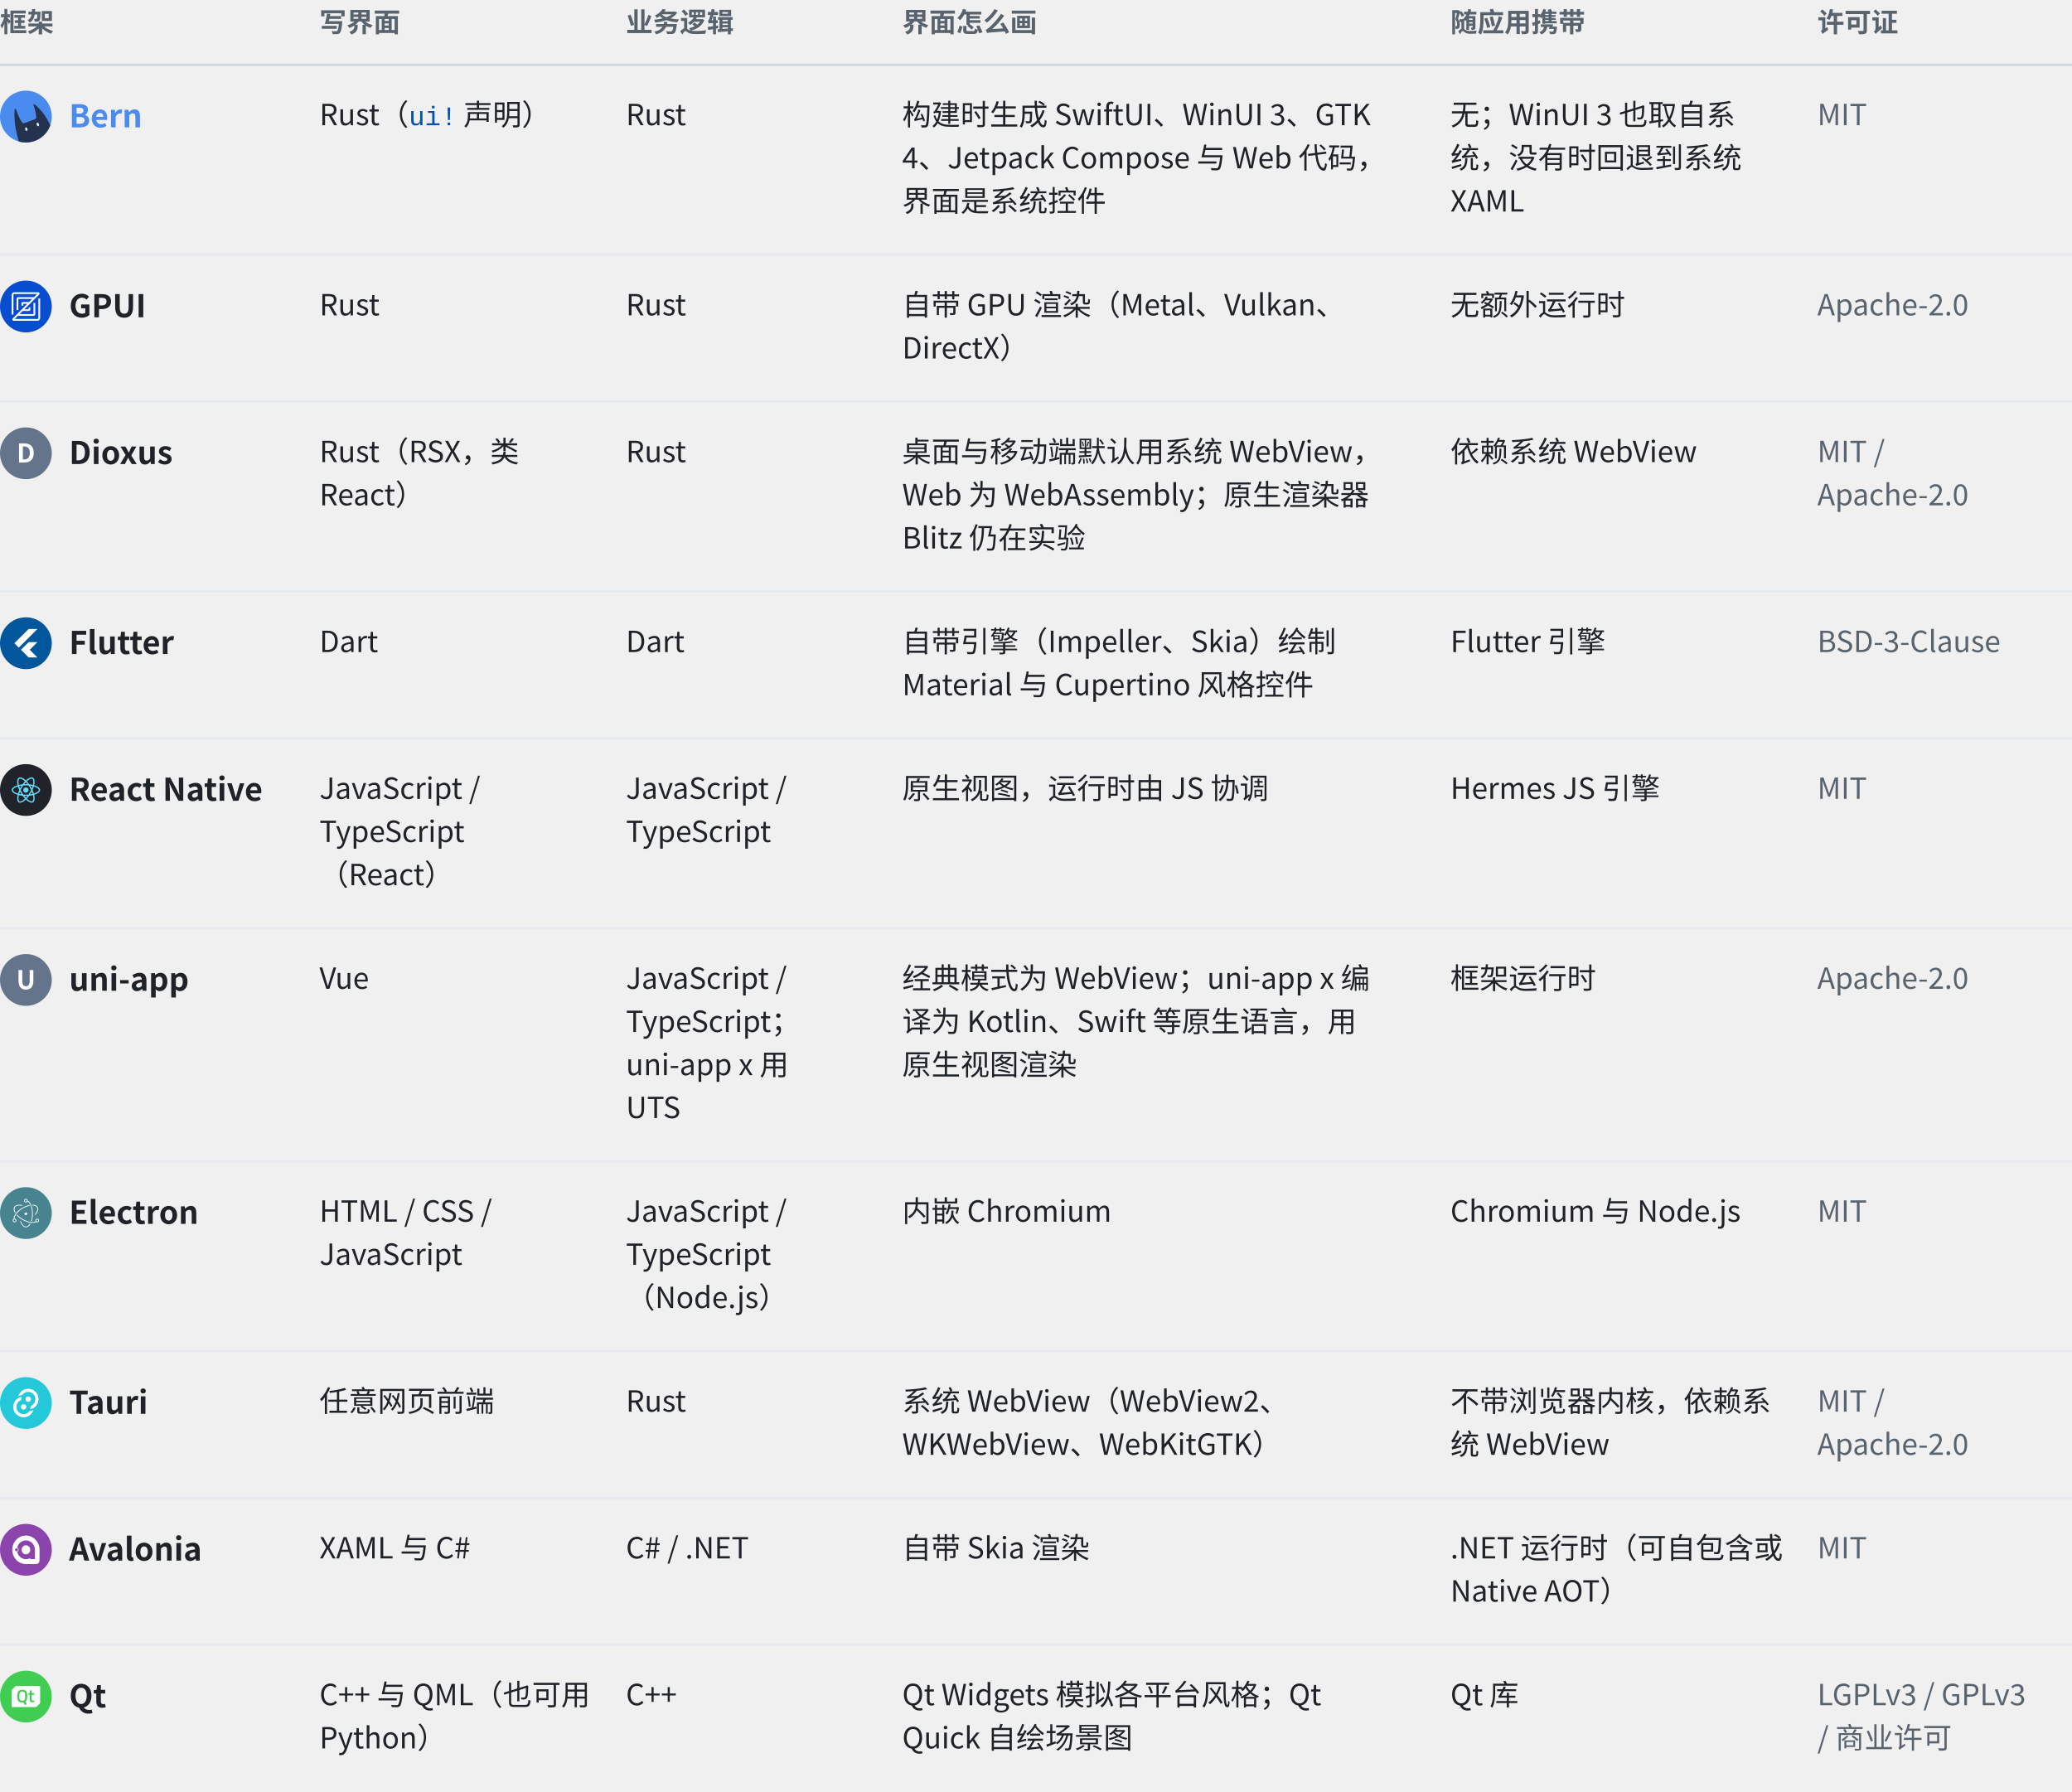
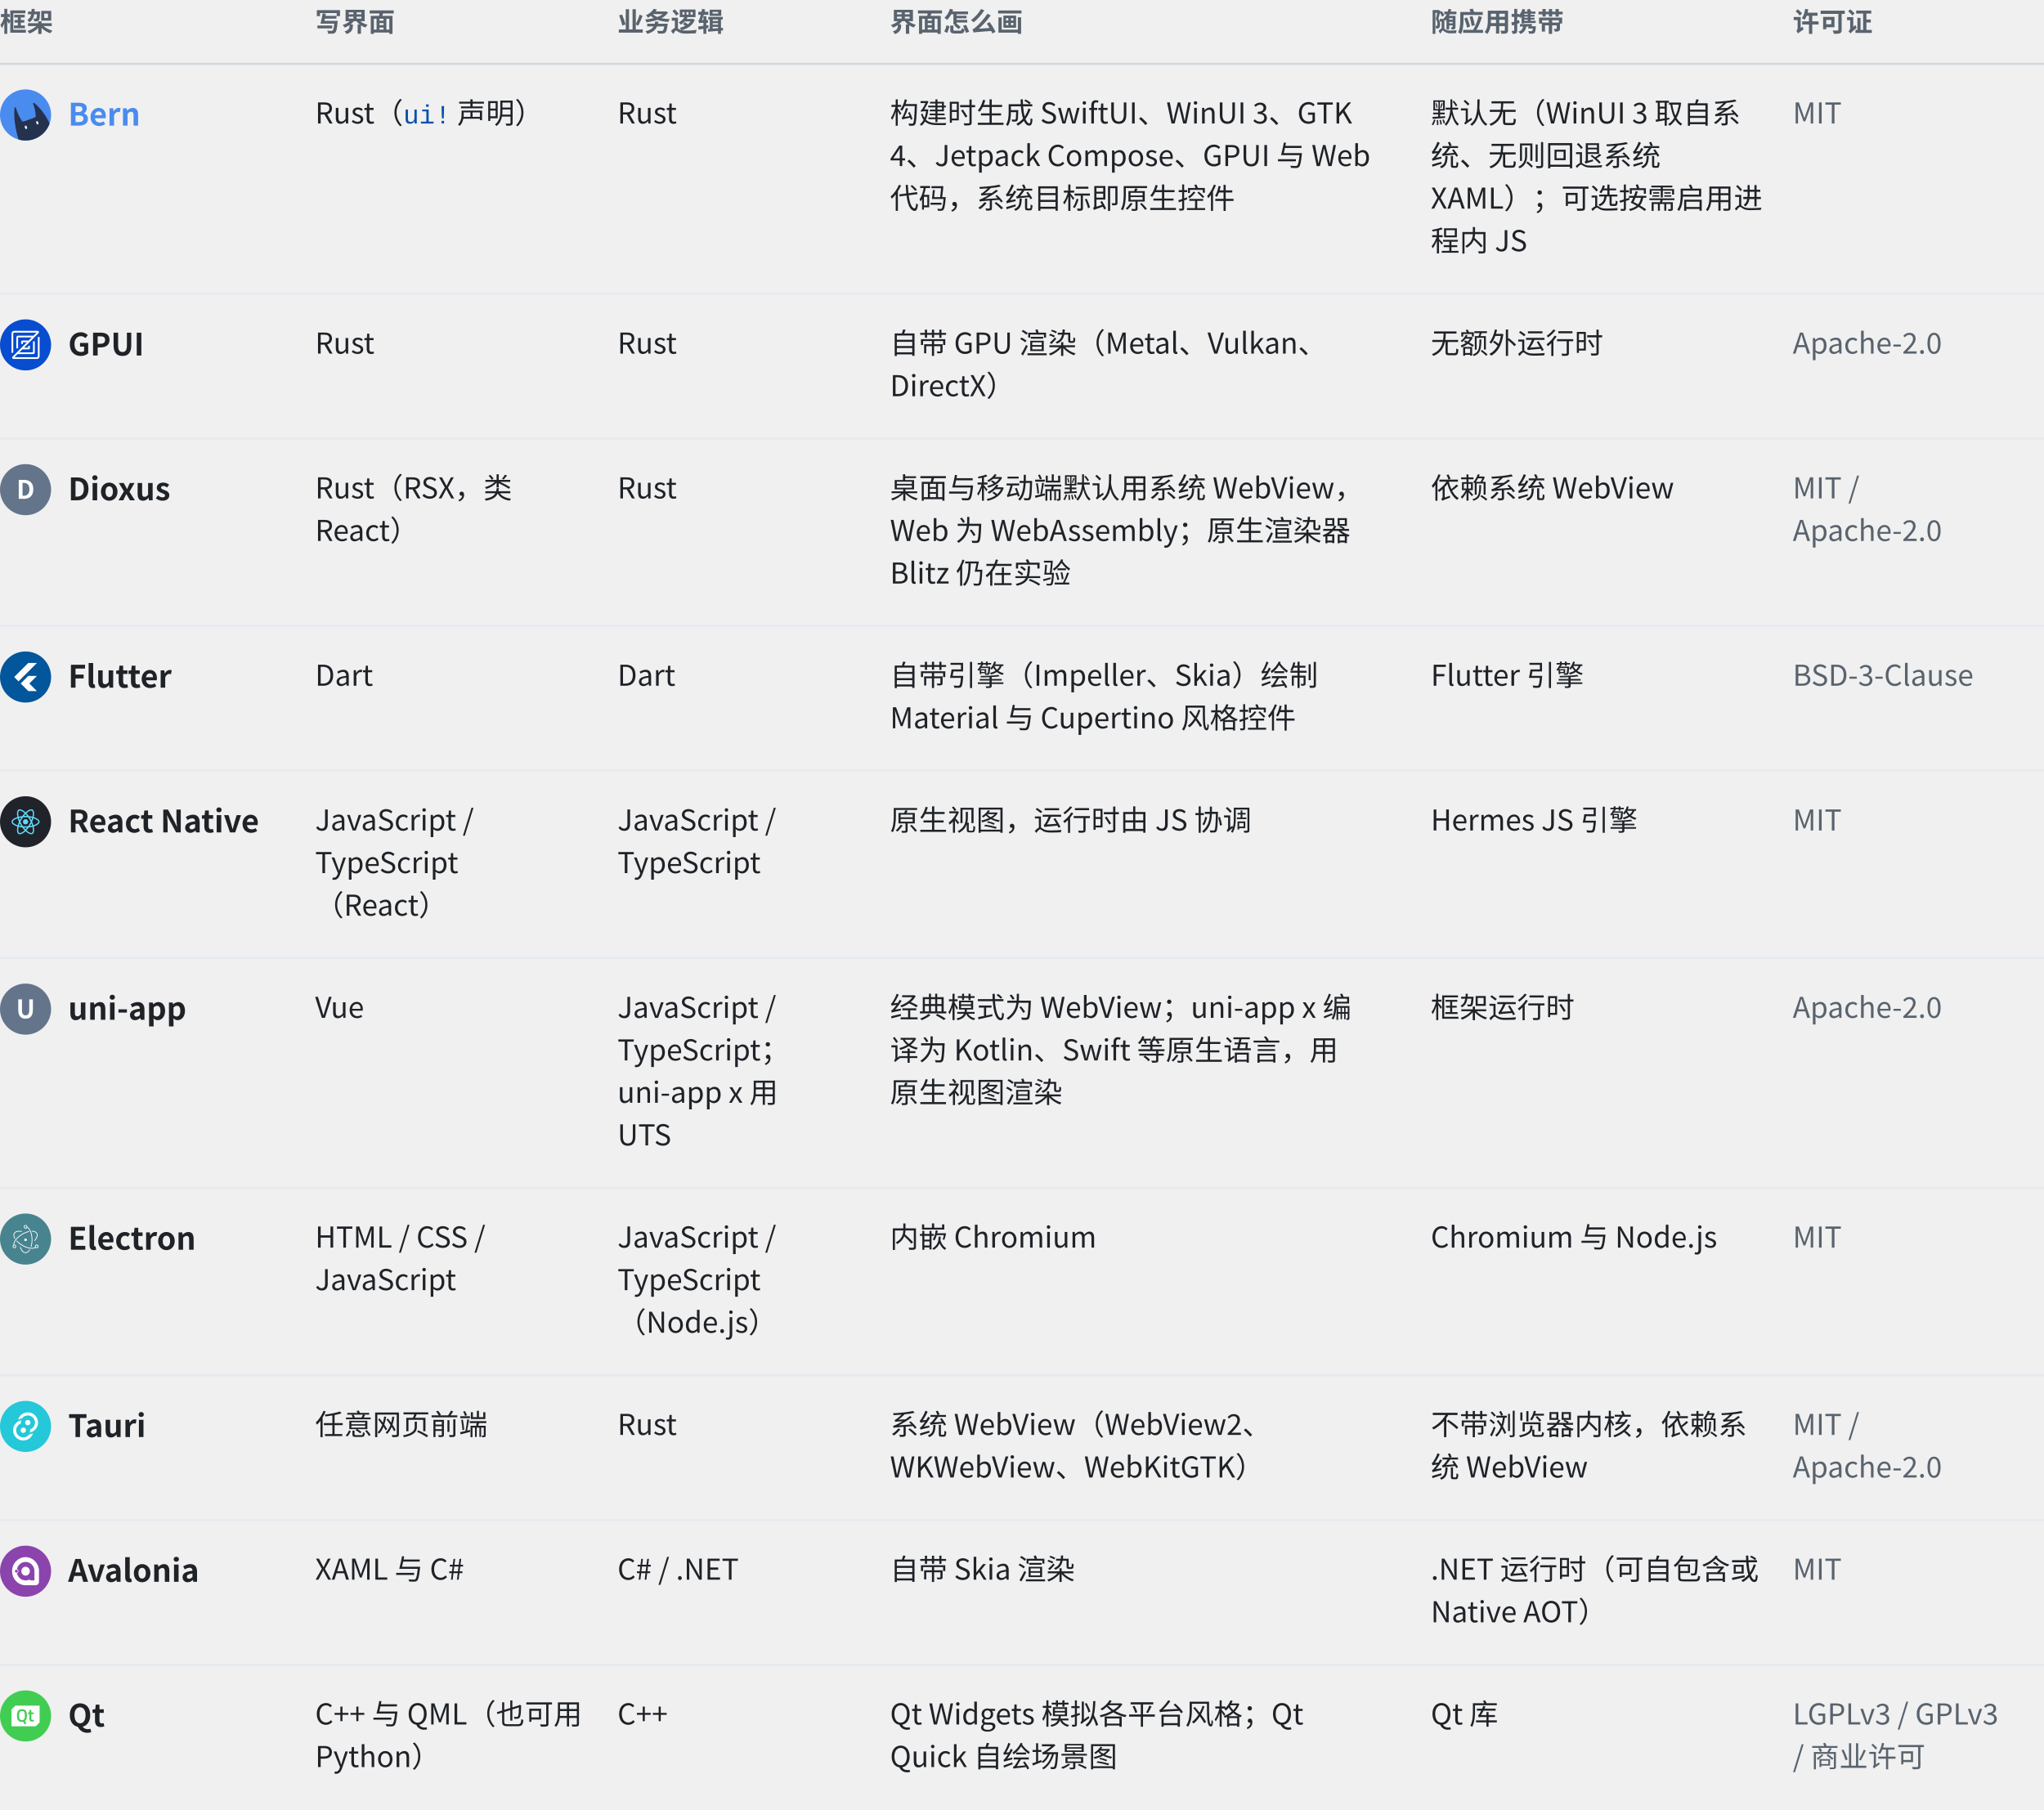
- <svg xmlns="http://www.w3.org/2000/svg" viewBox="0 0 960 830" width="960" height="830" font-family="-apple-system, BlinkMacSystemFont, 'Segoe UI', 'PingFang SC', 'Hiragino Sans GB', 'Microsoft YaHei', 'Noto Sans CJK SC', 'Helvetica Neue', Arial, sans-serif">
+ <svg xmlns="http://www.w3.org/2000/svg" viewBox="0 0 960 850" width="960" height="850" font-family="-apple-system, BlinkMacSystemFont, 'Segoe UI', 'PingFang SC', 'Hiragino Sans GB', 'Microsoft YaHei', 'Noto Sans CJK SC', 'Helvetica Neue', Arial, sans-serif">
  <defs>
    <symbol id="bern-logo" viewBox="0 0 1024 1024">
      <defs>
        <clipPath id="bern-symbol-disc">
          <circle cx="512" cy="512" r="512" />
        </clipPath>
      </defs>
      <g clip-path="url(#bern-symbol-disc)">
        <rect width="1024" height="1024" fill="#4A8BEF" />
        <path fill="#24324D" d="M 290.4 372.1 C 270.7 579.3 309.8 827.6 392.0 1060.0 L 1100 1100 L 1060.0 880.0 C 1013.0 692.2 904.4 451.5 684.3 270.5 A 14 14 0 0 0 662.4 286.5 C 693.7 364.2 711.6 444.8 715.3 529.4 A 36 36 0 0 1 691.6 564.9 C 620.6 590.7 549.5 616.5 478.5 642.4 A 36 36 0 0 1 436.0 628.1 C 383.8 547.6 344.6 461.1 317.8 369.5 A 14 14 0 0 0 290.4 372.1 Z" />
        <ellipse rx="22" ry="36" fill="#E8F4FF" transform="translate(520 760) rotate(-20)" />
        <ellipse rx="22" ry="36" fill="#E8F4FF" transform="translate(748 668) rotate(-20)" />
      </g>
    </symbol>
  </defs>
  <text x="0.0" y="14.8" font-size="12.5" fill="#59636E" font-weight="600">框架</text>
  <text x="148.0" y="14.8" font-size="12.5" fill="#59636E" font-weight="600">写界面</text>
  <text x="290.0" y="14.8" font-size="12.5" fill="#59636E" font-weight="600">业务逻辑</text>
  <text x="418.0" y="14.8" font-size="12.5" fill="#59636E" font-weight="600">界面怎么画</text>
  <text x="672.0" y="14.8" font-size="12.5" fill="#59636E" font-weight="600">随应用携带</text>
  <text x="842.0" y="14.8" font-size="12.5" fill="#59636E" font-weight="600">许可证</text>
  <line x1="0" y1="30.0" x2="960" y2="30.0" stroke="#D0D7DE" />
  <use href="#bern-logo" x="0.0" y="42.0" width="24.0" height="24.0" />
  <text x="32" y="59" font-size="14.5" font-weight="700" fill="#4A8BEF">Bern</text>
  <text x="148.0" y="58.0" font-size="13.5" fill="#1F2328">Rust（<tspan font-family="ui-monospace, SFMono-Regular, Menlo, Consolas, 'Liberation Mono', monospace" font-size="12.4" fill="#0550AE">ui!</tspan> 声明）</text>
  <text x="290.0" y="58.0" font-size="13.5" fill="#1F2328">Rust</text>
  <text x="418.0" y="58.0" font-size="13.5" fill="#1F2328">构建时生成 SwiftUI、WinUI 3、GTK</text>
-   <text x="418.0" y="78.0" font-size="13.5" fill="#1F2328">4、Jetpack Compose 与 Web 代码，</text>
-   <text x="418.0" y="98.0" font-size="13.5" fill="#1F2328">界面是系统控件</text>
-   <text x="672.0" y="58.0" font-size="13.5" fill="#1F2328">无；WinUI 3 也取自系</text>
-   <text x="672.0" y="78.0" font-size="13.5" fill="#1F2328">统，没有时回退到系统</text>
-   <text x="672.0" y="98.0" font-size="13.5" fill="#1F2328">XAML</text>
+   <text x="418.0" y="78.0" font-size="13.5" fill="#1F2328">4、Jetpack Compose、GPUI 与 Web</text>
+   <text x="418.0" y="98.0" font-size="13.5" fill="#1F2328">代码，系统目标即原生控件</text>
+   <text x="672.0" y="58.0" font-size="13.5" fill="#1F2328">默认无（WinUI 3 取自系</text>
+   <text x="672.0" y="78.0" font-size="13.5" fill="#1F2328">统、无则回退系统</text>
+   <text x="672.0" y="98.0" font-size="13.5" fill="#1F2328">XAML）；可选按需启用进</text>
+   <text x="672.0" y="118.0" font-size="13.5" fill="#1F2328">程内 JS</text>
  <text x="842.0" y="58.0" font-size="13.5" fill="#59636E">MIT</text>
-   <line x1="0" y1="118.0" x2="960" y2="118.0" stroke="#E6EAEF" />
-   <circle cx="12.0" cy="142.0" r="12.0" fill="#084CCF" />
-   <path d="M2.25 1.5a.75.75 0 0 0-.75.75v16.5H0V2.25A2.25 2.25 0 0 1 2.25 0h20.095c1.002 0 1.504 1.212.795 1.92L10.764 14.298h3.486V12.75h1.5v1.922a1.125 1.125 0 0 1-1.125 1.125H9.264l-2.578 2.578h11.689V9h1.5v9.375a1.5 1.5 0 0 1-1.5 1.5H5.185L2.562 22.5H21.75a.75.75 0 0 0 .75-.75V5.25H24v16.5A2.25 2.25 0 0 1 21.75 24H1.655C.653 24 .151 22.788.86 22.08L13.19 9.75H9.75v1.5h-1.5V9.375A1.125 1.125 0 0 1 9.375 8.25h5.314l2.625-2.625H5.625V15h-1.5V5.625a1.5 1.5 0 0 1 1.5-1.5h13.19L21.438 1.5z" fill="#FFFFFF" transform="translate(5.40 135.40) scale(0.55)" />
-   <text x="32" y="147" font-size="14.5" font-weight="700" fill="#1F2328">GPUI</text>
-   <text x="148.0" y="146.1" font-size="13.5" fill="#1F2328">Rust</text>
-   <text x="290.0" y="146.1" font-size="13.5" fill="#1F2328">Rust</text>
-   <text x="418.0" y="146.1" font-size="13.5" fill="#1F2328">自带 GPU 渲染（Metal、Vulkan、</text>
-   <text x="418.0" y="166.1" font-size="13.5" fill="#1F2328">DirectX）</text>
-   <text x="672.0" y="146.1" font-size="13.5" fill="#1F2328">无额外运行时</text>
-   <text x="842.0" y="146.1" font-size="13.5" fill="#59636E">Apache-2.0</text>
-   <line x1="0" y1="186.0" x2="960" y2="186.0" stroke="#E6EAEF" />
-   <circle cx="12.0" cy="210.0" r="12.0" fill="#64748B" />
-   <text x="12.0" y="214.3" text-anchor="middle" font-size="12.0" font-weight="700" fill="#FFFFFF">D</text>
-   <text x="32" y="215" font-size="14.5" font-weight="700" fill="#1F2328">Dioxus</text>
-   <text x="148.0" y="214.1" font-size="13.5" fill="#1F2328">Rust（RSX，类</text>
-   <text x="148.0" y="234.1" font-size="13.5" fill="#1F2328">React）</text>
-   <text x="290.0" y="214.1" font-size="13.5" fill="#1F2328">Rust</text>
-   <text x="418.0" y="214.1" font-size="13.5" fill="#1F2328">桌面与移动端默认用系统 WebView，</text>
-   <text x="418.0" y="234.1" font-size="13.5" fill="#1F2328">Web 为 WebAssembly；原生渲染器</text>
-   <text x="418.0" y="254.1" font-size="13.5" fill="#1F2328">Blitz 仍在实验</text>
-   <text x="672.0" y="214.1" font-size="13.5" fill="#1F2328">依赖系统 WebView</text>
-   <text x="842.0" y="214.1" font-size="13.5" fill="#59636E">MIT /</text>
-   <text x="842.0" y="234.1" font-size="13.5" fill="#59636E">Apache-2.0</text>
-   <line x1="0" y1="274.0" x2="960" y2="274.0" stroke="#E6EAEF" />
-   <circle cx="12.0" cy="298.0" r="12.0" fill="#02569B" />
-   <path d="M14.314 0L2.3 12 6 15.7 21.684.013h-7.357zm.014 11.072L7.857 17.53l6.47 6.47H21.7l-6.46-6.468 6.46-6.46h-7.37z" fill="#FFFFFF" transform="translate(5.40 291.40) scale(0.55)" />
-   <text x="32" y="303" font-size="14.5" font-weight="700" fill="#1F2328">Flutter</text>
-   <text x="148.0" y="302.1" font-size="13.5" fill="#1F2328">Dart</text>
-   <text x="290.0" y="302.1" font-size="13.5" fill="#1F2328">Dart</text>
-   <text x="418.0" y="302.1" font-size="13.5" fill="#1F2328">自带引擎（Impeller、Skia）绘制</text>
-   <text x="418.0" y="322.1" font-size="13.5" fill="#1F2328">Material 与 Cupertino 风格控件</text>
-   <text x="672.0" y="302.1" font-size="13.5" fill="#1F2328">Flutter 引擎</text>
-   <text x="842.0" y="302.1" font-size="13.5" fill="#59636E">BSD-3-Clause</text>
-   <line x1="0" y1="342.0" x2="960" y2="342.0" stroke="#E6EAEF" />
-   <circle cx="12.0" cy="366.0" r="12.0" fill="#20232A" />
-   <path d="M14.23 12.004a2.236 2.236 0 0 1-2.235 2.236 2.236 2.236 0 0 1-2.236-2.236 2.236 2.236 0 0 1 2.235-2.236 2.236 2.236 0 0 1 2.236 2.236zm2.648-10.69c-1.346 0-3.107.96-4.888 2.622-1.78-1.653-3.542-2.602-4.887-2.602-.41 0-.783.093-1.106.278-1.375.793-1.683 3.264-.973 6.365C1.98 8.917 0 10.42 0 12.004c0 1.59 1.99 3.097 5.043 4.03-.704 3.113-.39 5.588.988 6.38.32.187.69.275 1.102.275 1.345 0 3.107-.96 4.888-2.624 1.78 1.654 3.542 2.603 4.887 2.603.41 0 .783-.09 1.106-.275 1.374-.792 1.683-3.263.973-6.365C22.02 15.096 24 13.59 24 12.004c0-1.59-1.99-3.097-5.043-4.032.704-3.11.39-5.587-.988-6.38-.318-.184-.688-.277-1.092-.278zm-.005 1.09v.006c.225 0 .406.044.558.127.666.382.955 1.835.73 3.704-.054.46-.142.945-.25 1.44-.96-.236-2.006-.417-3.107-.534-.66-.905-1.345-1.727-2.035-2.447 1.592-1.48 3.087-2.292 4.105-2.295zm-9.77.02c1.012 0 2.514.808 4.11 2.28-.686.72-1.37 1.537-2.02 2.442-1.107.117-2.154.298-3.113.538-.112-.49-.195-.964-.254-1.42-.23-1.868.054-3.32.714-3.707.19-.09.4-.127.563-.132zm4.882 3.05c.455.468.91.992 1.36 1.564-.44-.02-.89-.034-1.345-.034-.46 0-.915.01-1.36.034.44-.572.895-1.096 1.345-1.565zM12 8.1c.74 0 1.477.034 2.202.093.406.582.802 1.203 1.183 1.86.372.64.71 1.29 1.018 1.946-.308.655-.646 1.31-1.013 1.95-.38.66-.773 1.288-1.18 1.87-.728.063-1.466.098-2.21.098-.74 0-1.477-.035-2.202-.093-.406-.582-.802-1.204-1.183-1.86-.372-.64-.71-1.29-1.018-1.946.303-.657.646-1.313 1.013-1.954.38-.66.773-1.286 1.18-1.868.728-.064 1.466-.098 2.21-.098zm-3.635.254c-.24.377-.48.763-.704 1.16-.225.39-.435.782-.635 1.174-.265-.656-.49-1.31-.676-1.947.64-.15 1.315-.283 2.015-.386zm7.26 0c.695.103 1.365.23 2.006.387-.18.632-.405 1.282-.66 1.933-.2-.39-.41-.783-.64-1.174-.225-.392-.465-.774-.705-1.146zm3.063.675c.484.15.944.317 1.375.498 1.732.74 2.852 1.708 2.852 2.476-.005.768-1.125 1.74-2.857 2.475-.42.18-.88.342-1.355.493-.28-.958-.646-1.956-1.1-2.98.45-1.017.81-2.01 1.085-2.964zm-13.395.004c.278.96.645 1.957 1.1 2.98-.45 1.017-.812 2.01-1.086 2.964-.484-.15-.944-.318-1.37-.5-1.732-.737-2.852-1.706-2.852-2.474 0-.768 1.12-1.742 2.852-2.476.42-.18.88-.342 1.356-.494zm11.678 4.28c.265.657.49 1.312.676 1.948-.64.157-1.316.29-2.016.39.24-.375.48-.762.705-1.158.225-.39.435-.788.636-1.18zm-9.945.02c.2.392.41.783.64 1.175.23.39.465.772.705 1.143-.695-.102-1.365-.23-2.006-.386.18-.63.406-1.282.66-1.933zM17.92 16.32c.112.493.2.968.254 1.423.23 1.868-.054 3.32-.714 3.708-.147.09-.338.128-.563.128-1.012 0-2.514-.807-4.11-2.28.686-.72 1.37-1.536 2.02-2.44 1.107-.118 2.154-.3 3.113-.54zm-11.83.01c.96.234 2.006.415 3.107.532.66.905 1.345 1.727 2.035 2.446-1.595 1.483-3.092 2.295-4.11 2.295-.22-.005-.406-.05-.553-.132-.666-.38-.955-1.834-.73-3.703.054-.46.142-.944.25-1.438zm4.56.64c.44.02.89.034 1.345.034.46 0 .915-.01 1.36-.034-.44.572-.895 1.095-1.345 1.565-.455-.47-.91-.993-1.36-1.565z" fill="#61DAFB" transform="translate(5.40 359.40) scale(0.55)" />
-   <text x="32" y="371" font-size="14.5" font-weight="700" fill="#1F2328">React Native</text>
-   <text x="148.0" y="370.1" font-size="13.5" fill="#1F2328">JavaScript /</text>
-   <text x="148.0" y="390.1" font-size="13.5" fill="#1F2328">TypeScript</text>
-   <text x="148.0" y="410.1" font-size="13.5" fill="#1F2328">（React）</text>
-   <text x="290.0" y="370.1" font-size="13.5" fill="#1F2328">JavaScript /</text>
-   <text x="290.0" y="390.1" font-size="13.5" fill="#1F2328">TypeScript</text>
-   <text x="418.0" y="370.1" font-size="13.5" fill="#1F2328">原生视图，运行时由 JS 协调</text>
-   <text x="672.0" y="370.1" font-size="13.5" fill="#1F2328">Hermes JS 引擎</text>
-   <text x="842.0" y="370.1" font-size="13.5" fill="#59636E">MIT</text>
-   <line x1="0" y1="430.0" x2="960" y2="430.0" stroke="#E6EAEF" />
-   <circle cx="12.0" cy="454.0" r="12.0" fill="#64748B" />
-   <text x="12.0" y="458.3" text-anchor="middle" font-size="12.0" font-weight="700" fill="#FFFFFF">U</text>
-   <text x="32" y="459" font-size="14.5" font-weight="700" fill="#1F2328">uni-app</text>
-   <text x="148.0" y="458.1" font-size="13.5" fill="#1F2328">Vue</text>
-   <text x="290.0" y="458.1" font-size="13.5" fill="#1F2328">JavaScript /</text>
-   <text x="290.0" y="478.1" font-size="13.5" fill="#1F2328">TypeScript；</text>
-   <text x="290.0" y="498.1" font-size="13.5" fill="#1F2328">uni-app x 用</text>
-   <text x="290.0" y="518.0" font-size="13.5" fill="#1F2328">UTS</text>
-   <text x="418.0" y="458.1" font-size="13.5" fill="#1F2328">经典模式为 WebView；uni-app x 编</text>
-   <text x="418.0" y="478.1" font-size="13.5" fill="#1F2328">译为 Kotlin、Swift 等原生语言，用</text>
-   <text x="418.0" y="498.1" font-size="13.5" fill="#1F2328">原生视图渲染</text>
-   <text x="672.0" y="458.1" font-size="13.5" fill="#1F2328">框架运行时</text>
-   <text x="842.0" y="458.1" font-size="13.5" fill="#59636E">Apache-2.0</text>
-   <line x1="0" y1="538.0" x2="960" y2="538.0" stroke="#E6EAEF" />
-   <circle cx="12.0" cy="562.0" r="12.0" fill="#47848F" />
-   <path d="M12.011 0c-.85 0-1.539.689-1.539 1.539 0 .85.689 1.539 1.539 1.539.595 0 1.11-.338 1.366-.832 2.221 1.268 3.847 5.473 3.847 10.362 0 2.071-.289 4.056-.825 5.769a.322.322 0 0 0 .211.403.322.322 0 0 0 .403-.211c.556-1.776.854-3.825.854-5.96 0-5.193-1.772-9.686-4.321-11.003.001-.022.004-.044.004-.067 0-.85-.689-1.539-1.539-1.539zm0 .643a.896.896 0 1 1 0 1.792.896.896 0 1 1 0-1.792zm-5.486 4.305c-2.067.007-3.647.665-4.388 1.948-.738 1.277-.527 2.971.511 4.781a.322.322 0 0 0 .558-.32C2.271 9.727 2.089 8.266 2.694 7.218c.821-1.422 3.033-1.955 5.932-1.427a.322.322 0 0 0 .115-.633c-.784-.143-1.527-.212-2.216-.21zm11.052.018a.322.322 0 0 0-.008.643c1.834.024 3.156.596 3.75 1.626.819 1.419.18 3.595-1.718 5.837a.322.322 0 0 0 .038.454.322.322 0 0 0 .453-.038c2.054-2.426 2.771-4.866 1.784-6.574-.726-1.257-2.26-1.921-4.299-1.947zm-2.698.292a.323.323 0 0 0-.065.007c-1.857.398-3.833 1.175-5.731 2.271-4.57 2.638-7.592 6.495-7.36 9.372-.473.263-.793.766-.793 1.345 0 .85.689 1.539 1.539 1.539.85 0 1.539-.689 1.539-1.539 0-.85-.689-1.539-1.539-1.539-.038 0-.075.003-.113.006-.1-2.56 2.743-6.141 7.048-8.627 1.841-1.063 3.755-1.816 5.545-2.2a.322.322 0 0 0-.07-.636zm-2.879 6.236a1.119 1.119 0 0 0-.224.025c-.601.13-.983.723-.853 1.324.13.601.723.983 1.324.853.601-.13.983-.723.853-1.324-.114-.526-.582-.884-1.099-.879zM4.532 13.341a.321.321 0 0 0-.232.084.321.321 0 0 0-.021.454c1.268 1.394 2.916 2.701 4.795 3.786 4.415 2.549 9.106 3.285 11.561 1.839a1.53 1.53 0 0 0 .897.29c.85 0 1.539-.689 1.539-1.539 0-.85-.689-1.539-1.539-1.539-.85 0-1.539.689-1.539 1.539 0 .276.074.534.201.758-2.245 1.214-6.631.5-10.798-1.905-1.823-1.052-3.418-2.318-4.64-3.661a.321.321 0 0 0-.223-.105zm-2.063 4.017a.896.896 0 1 1 0 1.792.896.896 0 1 1 0-1.792zm19.062 0a.896.896 0 1 1 0 1.792.891.891 0 0 1-.586-.219c-.003-.004-.004-.008-.007-.012a.32.32 0 0 0-.096-.091.896.896 0 0 1 .689-1.469zm-14.005 1.368a.322.322 0 0 0-.321.43C8.279 22.154 10.036 24 12.011 24c1.441 0 2.773-.982 3.813-2.711a.322.322 0 0 0-.11-.441.322.322 0 0 0-.442.11c-.934 1.554-2.081 2.399-3.261 2.399-1.641 0-3.208-1.647-4.2-4.418a.322.322 0 0 0-.285-.213z" fill="#FFFFFF" transform="translate(5.40 555.40) scale(0.55)" />
-   <text x="32" y="567" font-size="14.5" font-weight="700" fill="#1F2328">Electron</text>
-   <text x="148.0" y="566.0" font-size="13.5" fill="#1F2328">HTML / CSS /</text>
-   <text x="148.0" y="586.0" font-size="13.5" fill="#1F2328">JavaScript</text>
-   <text x="290.0" y="566.0" font-size="13.5" fill="#1F2328">JavaScript /</text>
-   <text x="290.0" y="586.0" font-size="13.5" fill="#1F2328">TypeScript</text>
-   <text x="290.0" y="606.0" font-size="13.5" fill="#1F2328">（Node.js）</text>
-   <text x="418.0" y="566.0" font-size="13.5" fill="#1F2328">内嵌 Chromium</text>
-   <text x="672.0" y="566.0" font-size="13.5" fill="#1F2328">Chromium 与 Node.js</text>
-   <text x="842.0" y="566.0" font-size="13.5" fill="#59636E">MIT</text>
-   <line x1="0" y1="626.0" x2="960" y2="626.0" stroke="#E6EAEF" />
-   <circle cx="12.0" cy="650.0" r="12.0" fill="#24C8D8" />
-   <path d="M13.912 0a8.72 8.72 0 0 0-8.308 6.139c1.05-.515 2.18-.845 3.342-.976 2.415-3.363 7.4-3.412 9.88-.097 2.48 3.315 1.025 8.084-2.883 9.45a6.131 6.131 0 0 1-.3 2.762 8.72 8.72 0 0 0 3.01-1.225A8.72 8.72 0 0 0 13.913 0zm.082 6.451a2.284 2.284 0 1 0-.15 4.566 2.284 2.284 0 0 0 .15-4.566zm-5.629.27a8.72 8.72 0 0 0-3.031 1.235 8.72 8.72 0 1 0 13.06 9.913 10.173 10.174 0 0 1-3.343.965 6.125 6.125 0 1 1-7.028-9.343 6.114 6.115 0 0 1 .342-2.772zm1.713 6.27a2.284 2.284 0 0 0-2.284 2.283 2.284 2.284 0 0 0 2.284 2.284 2.284 2.284 0 0 0 2.284-2.284 2.284 2.284 0 0 0-2.284-2.284z" fill="#FFFFFF" transform="translate(5.40 643.40) scale(0.55)" />
-   <text x="32" y="655" font-size="14.5" font-weight="700" fill="#1F2328">Tauri</text>
-   <text x="148.0" y="654.0" font-size="13.5" fill="#1F2328">任意网页前端</text>
-   <text x="290.0" y="654.0" font-size="13.5" fill="#1F2328">Rust</text>
-   <text x="418.0" y="654.0" font-size="13.5" fill="#1F2328">系统 WebView（WebView2、</text>
-   <text x="418.0" y="674.0" font-size="13.5" fill="#1F2328">WKWebView、WebKitGTK）</text>
-   <text x="672.0" y="654.0" font-size="13.5" fill="#1F2328">不带浏览器内核，依赖系</text>
-   <text x="672.0" y="674.0" font-size="13.5" fill="#1F2328">统 WebView</text>
-   <text x="842.0" y="654.0" font-size="13.5" fill="#59636E">MIT /</text>
-   <text x="842.0" y="674.0" font-size="13.5" fill="#59636E">Apache-2.0</text>
-   <line x1="0" y1="694.0" x2="960" y2="694.0" stroke="#E6EAEF" />
-   <circle cx="12.0" cy="718.0" r="12.0" fill="#8B44AC" />
-   <path d="M12.034 8.208c-2.003 0-3.627 1.696-3.627 3.789s1.624 3.789 3.627 3.789 3.627-1.697 3.627-3.79-1.624-3.788-3.627-3.788m-7.392 2.067c.72.211 1.248.902 1.248 1.722s-.528 1.51-1.248 1.721c.752 3.54 3.776 6.188 7.392 6.188 1.316 0 2.554-.35 3.632-.967v.914h3.94v-7.528a5 5 0 0 0 0-.224v-.104c0-4.369-3.39-7.91-7.572-7.91-3.616 0-6.64 2.648-7.392 6.188m-.5 2.982c.67 0 1.212-.567 1.212-1.266s-.542-1.265-1.212-1.265-1.211.566-1.211 1.265c0 .7.542 1.266 1.211 1.266M20.682 24H11.8C5.549 23.887.515 18.556.515 12c0-6.627 5.143-12 11.487-12 6.241 0 11.32 5.2 11.483 11.678l-.02 9.743C23.3 22.876 22.12 24 20.683 24" fill="#FFFFFF" transform="translate(5.40 711.40) scale(0.55)" />
-   <text x="32" y="723" font-size="14.5" font-weight="700" fill="#1F2328">Avalonia</text>
-   <text x="148.0" y="722.0" font-size="13.5" fill="#1F2328">XAML 与 C#</text>
-   <text x="290.0" y="722.0" font-size="13.5" fill="#1F2328">C# / .NET</text>
-   <text x="418.0" y="722.0" font-size="13.5" fill="#1F2328">自带 Skia 渲染</text>
-   <text x="672.0" y="722.0" font-size="13.5" fill="#1F2328">.NET 运行时（可自包含或</text>
-   <text x="672.0" y="742.0" font-size="13.5" fill="#1F2328">Native AOT）</text>
-   <text x="842.0" y="722.0" font-size="13.5" fill="#59636E">MIT</text>
-   <line x1="0" y1="762.0" x2="960" y2="762.0" stroke="#E6EAEF" />
-   <circle cx="12.0" cy="786.0" r="12.0" fill="#41CD52" />
-   <path d="M21.693 3.162H3.33L0 6.49v14.348h20.671L24 17.51V3.162zM12.785 18.4l-1.562.728-1.35-2.217c-.196.057-.499.09-.924.09-1.579 0-2.683-.425-3.305-1.276-.622-.85-.932-2.2-.932-4.033 0-1.84.319-3.206.949-4.098.63-.892 1.726-1.341 3.288-1.341 1.562 0 2.658.441 3.28 1.333.63.883.94 2.25.94 4.098 0 1.219-.13 2.2-.384 2.945-.261.752-.679 1.325-1.268 1.718zm4.736-1.587c-.858 0-1.447-.196-1.766-.59-.32-.392-.483-1.136-.483-2.232v-3.534H14.11V9.051h1.162V6.843h1.644V9.05h2.094v1.415h-2.094v3.346c0 .622.05 1.03.14 1.227.09.204.326.303.695.303l1.243-.05.073 1.326c-.67.13-1.186.196-1.546.196zm-8.58-9.08c-.95 0-1.604.311-1.963.94-.352.63-.532 1.629-.532 3.011 0 1.374.172 2.364.515 2.953.344.589 1.006.892 1.98.892.973 0 1.628-.295 1.971-.876.335-.58.507-1.57.507-2.953 0-1.39-.172-2.396-.523-3.026-.352-.63-1.006-.94-1.955-.94Z" fill="#FFFFFF" transform="translate(5.40 779.40) scale(0.55)" />
-   <text x="32" y="791" font-size="14.5" font-weight="700" fill="#1F2328">Qt</text>
-   <text x="148.0" y="790.0" font-size="13.5" fill="#1F2328">C++ 与 QML（也可用</text>
-   <text x="148.0" y="810.0" font-size="13.5" fill="#1F2328">Python）</text>
-   <text x="290.0" y="790.0" font-size="13.5" fill="#1F2328">C++</text>
-   <text x="418.0" y="790.0" font-size="13.5" fill="#1F2328">Qt Widgets 模拟各平台风格；Qt</text>
-   <text x="418.0" y="810.0" font-size="13.5" fill="#1F2328">Quick 自绘场景图</text>
-   <text x="672.0" y="790.0" font-size="13.5" fill="#1F2328">Qt 库</text>
-   <text x="842.0" y="790.0" font-size="13.5" fill="#59636E">LGPLv3 / GPLv3</text>
-   <text x="842.0" y="810.0" font-size="13.5" fill="#59636E">/ 商业许可</text>
+   <line x1="0" y1="138.0" x2="960" y2="138.0" stroke="#E6EAEF" />
+   <circle cx="12.0" cy="162.0" r="12.0" fill="#084CCF" />
+   <path d="M2.25 1.5a.75.75 0 0 0-.75.75v16.5H0V2.25A2.25 2.25 0 0 1 2.25 0h20.095c1.002 0 1.504 1.212.795 1.92L10.764 14.298h3.486V12.75h1.5v1.922a1.125 1.125 0 0 1-1.125 1.125H9.264l-2.578 2.578h11.689V9h1.5v9.375a1.5 1.5 0 0 1-1.5 1.5H5.185L2.562 22.5H21.75a.75.75 0 0 0 .75-.75V5.25H24v16.5A2.25 2.25 0 0 1 21.75 24H1.655C.653 24 .151 22.788.86 22.08L13.19 9.75H9.75v1.5h-1.5V9.375A1.125 1.125 0 0 1 9.375 8.25h5.314l2.625-2.625H5.625V15h-1.5V5.625a1.5 1.5 0 0 1 1.5-1.5h13.19L21.438 1.5z" fill="#FFFFFF" transform="translate(5.40 155.40) scale(0.55)" />
+   <text x="32" y="167" font-size="14.5" font-weight="700" fill="#1F2328">GPUI</text>
+   <text x="148.0" y="166.1" font-size="13.5" fill="#1F2328">Rust</text>
+   <text x="290.0" y="166.1" font-size="13.5" fill="#1F2328">Rust</text>
+   <text x="418.0" y="166.1" font-size="13.5" fill="#1F2328">自带 GPU 渲染（Metal、Vulkan、</text>
+   <text x="418.0" y="186.1" font-size="13.5" fill="#1F2328">DirectX）</text>
+   <text x="672.0" y="166.1" font-size="13.5" fill="#1F2328">无额外运行时</text>
+   <text x="842.0" y="166.1" font-size="13.5" fill="#59636E">Apache-2.0</text>
+   <line x1="0" y1="206.0" x2="960" y2="206.0" stroke="#E6EAEF" />
+   <circle cx="12.0" cy="230.0" r="12.0" fill="#64748B" />
+   <text x="12.0" y="234.3" text-anchor="middle" font-size="12.0" font-weight="700" fill="#FFFFFF">D</text>
+   <text x="32" y="235" font-size="14.5" font-weight="700" fill="#1F2328">Dioxus</text>
+   <text x="148.0" y="234.1" font-size="13.5" fill="#1F2328">Rust（RSX，类</text>
+   <text x="148.0" y="254.1" font-size="13.5" fill="#1F2328">React）</text>
+   <text x="290.0" y="234.1" font-size="13.5" fill="#1F2328">Rust</text>
+   <text x="418.0" y="234.1" font-size="13.5" fill="#1F2328">桌面与移动端默认用系统 WebView，</text>
+   <text x="418.0" y="254.1" font-size="13.5" fill="#1F2328">Web 为 WebAssembly；原生渲染器</text>
+   <text x="418.0" y="274.1" font-size="13.5" fill="#1F2328">Blitz 仍在实验</text>
+   <text x="672.0" y="234.1" font-size="13.5" fill="#1F2328">依赖系统 WebView</text>
+   <text x="842.0" y="234.1" font-size="13.5" fill="#59636E">MIT /</text>
+   <text x="842.0" y="254.1" font-size="13.5" fill="#59636E">Apache-2.0</text>
+   <line x1="0" y1="294.0" x2="960" y2="294.0" stroke="#E6EAEF" />
+   <circle cx="12.0" cy="318.0" r="12.0" fill="#02569B" />
+   <path d="M14.314 0L2.3 12 6 15.7 21.684.013h-7.357zm.014 11.072L7.857 17.53l6.47 6.47H21.7l-6.46-6.468 6.46-6.46h-7.37z" fill="#FFFFFF" transform="translate(5.40 311.40) scale(0.55)" />
+   <text x="32" y="323" font-size="14.5" font-weight="700" fill="#1F2328">Flutter</text>
+   <text x="148.0" y="322.1" font-size="13.5" fill="#1F2328">Dart</text>
+   <text x="290.0" y="322.1" font-size="13.5" fill="#1F2328">Dart</text>
+   <text x="418.0" y="322.1" font-size="13.5" fill="#1F2328">自带引擎（Impeller、Skia）绘制</text>
+   <text x="418.0" y="342.1" font-size="13.5" fill="#1F2328">Material 与 Cupertino 风格控件</text>
+   <text x="672.0" y="322.1" font-size="13.5" fill="#1F2328">Flutter 引擎</text>
+   <text x="842.0" y="322.1" font-size="13.5" fill="#59636E">BSD-3-Clause</text>
+   <line x1="0" y1="362.0" x2="960" y2="362.0" stroke="#E6EAEF" />
+   <circle cx="12.0" cy="386.0" r="12.0" fill="#20232A" />
+   <path d="M14.23 12.004a2.236 2.236 0 0 1-2.235 2.236 2.236 2.236 0 0 1-2.236-2.236 2.236 2.236 0 0 1 2.235-2.236 2.236 2.236 0 0 1 2.236 2.236zm2.648-10.69c-1.346 0-3.107.96-4.888 2.622-1.78-1.653-3.542-2.602-4.887-2.602-.41 0-.783.093-1.106.278-1.375.793-1.683 3.264-.973 6.365C1.98 8.917 0 10.42 0 12.004c0 1.59 1.99 3.097 5.043 4.03-.704 3.113-.39 5.588.988 6.38.32.187.69.275 1.102.275 1.345 0 3.107-.96 4.888-2.624 1.78 1.654 3.542 2.603 4.887 2.603.41 0 .783-.09 1.106-.275 1.374-.792 1.683-3.263.973-6.365C22.02 15.096 24 13.59 24 12.004c0-1.59-1.99-3.097-5.043-4.032.704-3.11.39-5.587-.988-6.38-.318-.184-.688-.277-1.092-.278zm-.005 1.09v.006c.225 0 .406.044.558.127.666.382.955 1.835.73 3.704-.054.46-.142.945-.25 1.44-.96-.236-2.006-.417-3.107-.534-.66-.905-1.345-1.727-2.035-2.447 1.592-1.48 3.087-2.292 4.105-2.295zm-9.77.02c1.012 0 2.514.808 4.11 2.28-.686.72-1.37 1.537-2.02 2.442-1.107.117-2.154.298-3.113.538-.112-.49-.195-.964-.254-1.42-.23-1.868.054-3.32.714-3.707.19-.09.4-.127.563-.132zm4.882 3.05c.455.468.91.992 1.36 1.564-.44-.02-.89-.034-1.345-.034-.46 0-.915.01-1.36.034.44-.572.895-1.096 1.345-1.565zM12 8.1c.74 0 1.477.034 2.202.093.406.582.802 1.203 1.183 1.86.372.64.71 1.29 1.018 1.946-.308.655-.646 1.31-1.013 1.95-.38.66-.773 1.288-1.18 1.87-.728.063-1.466.098-2.21.098-.74 0-1.477-.035-2.202-.093-.406-.582-.802-1.204-1.183-1.86-.372-.64-.71-1.29-1.018-1.946.303-.657.646-1.313 1.013-1.954.38-.66.773-1.286 1.18-1.868.728-.064 1.466-.098 2.21-.098zm-3.635.254c-.24.377-.48.763-.704 1.16-.225.39-.435.782-.635 1.174-.265-.656-.49-1.31-.676-1.947.64-.15 1.315-.283 2.015-.386zm7.26 0c.695.103 1.365.23 2.006.387-.18.632-.405 1.282-.66 1.933-.2-.39-.41-.783-.64-1.174-.225-.392-.465-.774-.705-1.146zm3.063.675c.484.15.944.317 1.375.498 1.732.74 2.852 1.708 2.852 2.476-.005.768-1.125 1.74-2.857 2.475-.42.18-.88.342-1.355.493-.28-.958-.646-1.956-1.1-2.98.45-1.017.81-2.01 1.085-2.964zm-13.395.004c.278.96.645 1.957 1.1 2.98-.45 1.017-.812 2.01-1.086 2.964-.484-.15-.944-.318-1.37-.5-1.732-.737-2.852-1.706-2.852-2.474 0-.768 1.12-1.742 2.852-2.476.42-.18.88-.342 1.356-.494zm11.678 4.28c.265.657.49 1.312.676 1.948-.64.157-1.316.29-2.016.39.24-.375.48-.762.705-1.158.225-.39.435-.788.636-1.18zm-9.945.02c.2.392.41.783.64 1.175.23.39.465.772.705 1.143-.695-.102-1.365-.23-2.006-.386.18-.63.406-1.282.66-1.933zM17.92 16.32c.112.493.2.968.254 1.423.23 1.868-.054 3.32-.714 3.708-.147.09-.338.128-.563.128-1.012 0-2.514-.807-4.11-2.28.686-.72 1.37-1.536 2.02-2.44 1.107-.118 2.154-.3 3.113-.54zm-11.83.01c.96.234 2.006.415 3.107.532.66.905 1.345 1.727 2.035 2.446-1.595 1.483-3.092 2.295-4.11 2.295-.22-.005-.406-.05-.553-.132-.666-.38-.955-1.834-.73-3.703.054-.46.142-.944.25-1.438zm4.56.64c.44.02.89.034 1.345.034.46 0 .915-.01 1.36-.034-.44.572-.895 1.095-1.345 1.565-.455-.47-.91-.993-1.36-1.565z" fill="#61DAFB" transform="translate(5.40 379.40) scale(0.55)" />
+   <text x="32" y="391" font-size="14.5" font-weight="700" fill="#1F2328">React Native</text>
+   <text x="148.0" y="390.1" font-size="13.5" fill="#1F2328">JavaScript /</text>
+   <text x="148.0" y="410.1" font-size="13.5" fill="#1F2328">TypeScript</text>
+   <text x="148.0" y="430.1" font-size="13.5" fill="#1F2328">（React）</text>
+   <text x="290.0" y="390.1" font-size="13.5" fill="#1F2328">JavaScript /</text>
+   <text x="290.0" y="410.1" font-size="13.5" fill="#1F2328">TypeScript</text>
+   <text x="418.0" y="390.1" font-size="13.5" fill="#1F2328">原生视图，运行时由 JS 协调</text>
+   <text x="672.0" y="390.1" font-size="13.5" fill="#1F2328">Hermes JS 引擎</text>
+   <text x="842.0" y="390.1" font-size="13.5" fill="#59636E">MIT</text>
+   <line x1="0" y1="450.0" x2="960" y2="450.0" stroke="#E6EAEF" />
+   <circle cx="12.0" cy="474.0" r="12.0" fill="#64748B" />
+   <text x="12.0" y="478.3" text-anchor="middle" font-size="12.0" font-weight="700" fill="#FFFFFF">U</text>
+   <text x="32" y="479" font-size="14.5" font-weight="700" fill="#1F2328">uni-app</text>
+   <text x="148.0" y="478.1" font-size="13.5" fill="#1F2328">Vue</text>
+   <text x="290.0" y="478.1" font-size="13.5" fill="#1F2328">JavaScript /</text>
+   <text x="290.0" y="498.1" font-size="13.5" fill="#1F2328">TypeScript；</text>
+   <text x="290.0" y="518.0" font-size="13.5" fill="#1F2328">uni-app x 用</text>
+   <text x="290.0" y="538.0" font-size="13.5" fill="#1F2328">UTS</text>
+   <text x="418.0" y="478.1" font-size="13.5" fill="#1F2328">经典模式为 WebView；uni-app x 编</text>
+   <text x="418.0" y="498.1" font-size="13.5" fill="#1F2328">译为 Kotlin、Swift 等原生语言，用</text>
+   <text x="418.0" y="518.0" font-size="13.5" fill="#1F2328">原生视图渲染</text>
+   <text x="672.0" y="478.1" font-size="13.5" fill="#1F2328">框架运行时</text>
+   <text x="842.0" y="478.1" font-size="13.5" fill="#59636E">Apache-2.0</text>
+   <line x1="0" y1="558.0" x2="960" y2="558.0" stroke="#E6EAEF" />
+   <circle cx="12.0" cy="582.0" r="12.0" fill="#47848F" />
+   <path d="M12.011 0c-.85 0-1.539.689-1.539 1.539 0 .85.689 1.539 1.539 1.539.595 0 1.11-.338 1.366-.832 2.221 1.268 3.847 5.473 3.847 10.362 0 2.071-.289 4.056-.825 5.769a.322.322 0 0 0 .211.403.322.322 0 0 0 .403-.211c.556-1.776.854-3.825.854-5.96 0-5.193-1.772-9.686-4.321-11.003.001-.022.004-.044.004-.067 0-.85-.689-1.539-1.539-1.539zm0 .643a.896.896 0 1 1 0 1.792.896.896 0 1 1 0-1.792zm-5.486 4.305c-2.067.007-3.647.665-4.388 1.948-.738 1.277-.527 2.971.511 4.781a.322.322 0 0 0 .558-.32C2.271 9.727 2.089 8.266 2.694 7.218c.821-1.422 3.033-1.955 5.932-1.427a.322.322 0 0 0 .115-.633c-.784-.143-1.527-.212-2.216-.21zm11.052.018a.322.322 0 0 0-.008.643c1.834.024 3.156.596 3.75 1.626.819 1.419.18 3.595-1.718 5.837a.322.322 0 0 0 .038.454.322.322 0 0 0 .453-.038c2.054-2.426 2.771-4.866 1.784-6.574-.726-1.257-2.26-1.921-4.299-1.947zm-2.698.292a.323.323 0 0 0-.065.007c-1.857.398-3.833 1.175-5.731 2.271-4.57 2.638-7.592 6.495-7.36 9.372-.473.263-.793.766-.793 1.345 0 .85.689 1.539 1.539 1.539.85 0 1.539-.689 1.539-1.539 0-.85-.689-1.539-1.539-1.539-.038 0-.075.003-.113.006-.1-2.56 2.743-6.141 7.048-8.627 1.841-1.063 3.755-1.816 5.545-2.2a.322.322 0 0 0-.07-.636zm-2.879 6.236a1.119 1.119 0 0 0-.224.025c-.601.13-.983.723-.853 1.324.13.601.723.983 1.324.853.601-.13.983-.723.853-1.324-.114-.526-.582-.884-1.099-.879zM4.532 13.341a.321.321 0 0 0-.232.084.321.321 0 0 0-.021.454c1.268 1.394 2.916 2.701 4.795 3.786 4.415 2.549 9.106 3.285 11.561 1.839a1.53 1.53 0 0 0 .897.29c.85 0 1.539-.689 1.539-1.539 0-.85-.689-1.539-1.539-1.539-.85 0-1.539.689-1.539 1.539 0 .276.074.534.201.758-2.245 1.214-6.631.5-10.798-1.905-1.823-1.052-3.418-2.318-4.64-3.661a.321.321 0 0 0-.223-.105zm-2.063 4.017a.896.896 0 1 1 0 1.792.896.896 0 1 1 0-1.792zm19.062 0a.896.896 0 1 1 0 1.792.891.891 0 0 1-.586-.219c-.003-.004-.004-.008-.007-.012a.32.32 0 0 0-.096-.091.896.896 0 0 1 .689-1.469zm-14.005 1.368a.322.322 0 0 0-.321.43C8.279 22.154 10.036 24 12.011 24c1.441 0 2.773-.982 3.813-2.711a.322.322 0 0 0-.11-.441.322.322 0 0 0-.442.11c-.934 1.554-2.081 2.399-3.261 2.399-1.641 0-3.208-1.647-4.2-4.418a.322.322 0 0 0-.285-.213z" fill="#FFFFFF" transform="translate(5.40 575.40) scale(0.55)" />
+   <text x="32" y="587" font-size="14.5" font-weight="700" fill="#1F2328">Electron</text>
+   <text x="148.0" y="586.0" font-size="13.5" fill="#1F2328">HTML / CSS /</text>
+   <text x="148.0" y="606.0" font-size="13.5" fill="#1F2328">JavaScript</text>
+   <text x="290.0" y="586.0" font-size="13.5" fill="#1F2328">JavaScript /</text>
+   <text x="290.0" y="606.0" font-size="13.5" fill="#1F2328">TypeScript</text>
+   <text x="290.0" y="626.0" font-size="13.5" fill="#1F2328">（Node.js）</text>
+   <text x="418.0" y="586.0" font-size="13.5" fill="#1F2328">内嵌 Chromium</text>
+   <text x="672.0" y="586.0" font-size="13.5" fill="#1F2328">Chromium 与 Node.js</text>
+   <text x="842.0" y="586.0" font-size="13.5" fill="#59636E">MIT</text>
+   <line x1="0" y1="646.0" x2="960" y2="646.0" stroke="#E6EAEF" />
+   <circle cx="12.0" cy="670.0" r="12.0" fill="#24C8D8" />
+   <path d="M13.912 0a8.72 8.72 0 0 0-8.308 6.139c1.05-.515 2.18-.845 3.342-.976 2.415-3.363 7.4-3.412 9.88-.097 2.48 3.315 1.025 8.084-2.883 9.45a6.131 6.131 0 0 1-.3 2.762 8.72 8.72 0 0 0 3.01-1.225A8.72 8.72 0 0 0 13.913 0zm.082 6.451a2.284 2.284 0 1 0-.15 4.566 2.284 2.284 0 0 0 .15-4.566zm-5.629.27a8.72 8.72 0 0 0-3.031 1.235 8.72 8.72 0 1 0 13.06 9.913 10.173 10.174 0 0 1-3.343.965 6.125 6.125 0 1 1-7.028-9.343 6.114 6.115 0 0 1 .342-2.772zm1.713 6.27a2.284 2.284 0 0 0-2.284 2.283 2.284 2.284 0 0 0 2.284 2.284 2.284 2.284 0 0 0 2.284-2.284 2.284 2.284 0 0 0-2.284-2.284z" fill="#FFFFFF" transform="translate(5.40 663.40) scale(0.55)" />
+   <text x="32" y="675" font-size="14.5" font-weight="700" fill="#1F2328">Tauri</text>
+   <text x="148.0" y="674.0" font-size="13.5" fill="#1F2328">任意网页前端</text>
+   <text x="290.0" y="674.0" font-size="13.5" fill="#1F2328">Rust</text>
+   <text x="418.0" y="674.0" font-size="13.5" fill="#1F2328">系统 WebView（WebView2、</text>
+   <text x="418.0" y="694.0" font-size="13.5" fill="#1F2328">WKWebView、WebKitGTK）</text>
+   <text x="672.0" y="674.0" font-size="13.5" fill="#1F2328">不带浏览器内核，依赖系</text>
+   <text x="672.0" y="694.0" font-size="13.5" fill="#1F2328">统 WebView</text>
+   <text x="842.0" y="674.0" font-size="13.5" fill="#59636E">MIT /</text>
+   <text x="842.0" y="694.0" font-size="13.5" fill="#59636E">Apache-2.0</text>
+   <line x1="0" y1="714.0" x2="960" y2="714.0" stroke="#E6EAEF" />
+   <circle cx="12.0" cy="738.0" r="12.0" fill="#8B44AC" />
+   <path d="M12.034 8.208c-2.003 0-3.627 1.696-3.627 3.789s1.624 3.789 3.627 3.789 3.627-1.697 3.627-3.79-1.624-3.788-3.627-3.788m-7.392 2.067c.72.211 1.248.902 1.248 1.722s-.528 1.51-1.248 1.721c.752 3.54 3.776 6.188 7.392 6.188 1.316 0 2.554-.35 3.632-.967v.914h3.94v-7.528a5 5 0 0 0 0-.224v-.104c0-4.369-3.39-7.91-7.572-7.91-3.616 0-6.64 2.648-7.392 6.188m-.5 2.982c.67 0 1.212-.567 1.212-1.266s-.542-1.265-1.212-1.265-1.211.566-1.211 1.265c0 .7.542 1.266 1.211 1.266M20.682 24H11.8C5.549 23.887.515 18.556.515 12c0-6.627 5.143-12 11.487-12 6.241 0 11.32 5.2 11.483 11.678l-.02 9.743C23.3 22.876 22.12 24 20.683 24" fill="#FFFFFF" transform="translate(5.40 731.40) scale(0.55)" />
+   <text x="32" y="743" font-size="14.5" font-weight="700" fill="#1F2328">Avalonia</text>
+   <text x="148.0" y="742.0" font-size="13.5" fill="#1F2328">XAML 与 C#</text>
+   <text x="290.0" y="742.0" font-size="13.5" fill="#1F2328">C# / .NET</text>
+   <text x="418.0" y="742.0" font-size="13.5" fill="#1F2328">自带 Skia 渲染</text>
+   <text x="672.0" y="742.0" font-size="13.5" fill="#1F2328">.NET 运行时（可自包含或</text>
+   <text x="672.0" y="762.0" font-size="13.5" fill="#1F2328">Native AOT）</text>
+   <text x="842.0" y="742.0" font-size="13.5" fill="#59636E">MIT</text>
+   <line x1="0" y1="782.0" x2="960" y2="782.0" stroke="#E6EAEF" />
+   <circle cx="12.0" cy="806.0" r="12.0" fill="#41CD52" />
+   <path d="M21.693 3.162H3.33L0 6.49v14.348h20.671L24 17.51V3.162zM12.785 18.4l-1.562.728-1.35-2.217c-.196.057-.499.09-.924.09-1.579 0-2.683-.425-3.305-1.276-.622-.85-.932-2.2-.932-4.033 0-1.84.319-3.206.949-4.098.63-.892 1.726-1.341 3.288-1.341 1.562 0 2.658.441 3.28 1.333.63.883.94 2.25.94 4.098 0 1.219-.13 2.2-.384 2.945-.261.752-.679 1.325-1.268 1.718zm4.736-1.587c-.858 0-1.447-.196-1.766-.59-.32-.392-.483-1.136-.483-2.232v-3.534H14.11V9.051h1.162V6.843h1.644V9.05h2.094v1.415h-2.094v3.346c0 .622.05 1.03.14 1.227.09.204.326.303.695.303l1.243-.05.073 1.326c-.67.13-1.186.196-1.546.196zm-8.58-9.08c-.95 0-1.604.311-1.963.94-.352.63-.532 1.629-.532 3.011 0 1.374.172 2.364.515 2.953.344.589 1.006.892 1.98.892.973 0 1.628-.295 1.971-.876.335-.58.507-1.57.507-2.953 0-1.39-.172-2.396-.523-3.026-.352-.63-1.006-.94-1.955-.94Z" fill="#FFFFFF" transform="translate(5.40 799.40) scale(0.55)" />
+   <text x="32" y="811" font-size="14.5" font-weight="700" fill="#1F2328">Qt</text>
+   <text x="148.0" y="810.0" font-size="13.5" fill="#1F2328">C++ 与 QML（也可用</text>
+   <text x="148.0" y="830.0" font-size="13.5" fill="#1F2328">Python）</text>
+   <text x="290.0" y="810.0" font-size="13.5" fill="#1F2328">C++</text>
+   <text x="418.0" y="810.0" font-size="13.5" fill="#1F2328">Qt Widgets 模拟各平台风格；Qt</text>
+   <text x="418.0" y="830.0" font-size="13.5" fill="#1F2328">Quick 自绘场景图</text>
+   <text x="672.0" y="810.0" font-size="13.5" fill="#1F2328">Qt 库</text>
+   <text x="842.0" y="810.0" font-size="13.5" fill="#59636E">LGPLv3 / GPLv3</text>
+   <text x="842.0" y="830.0" font-size="13.5" fill="#59636E">/ 商业许可</text>
</svg>
